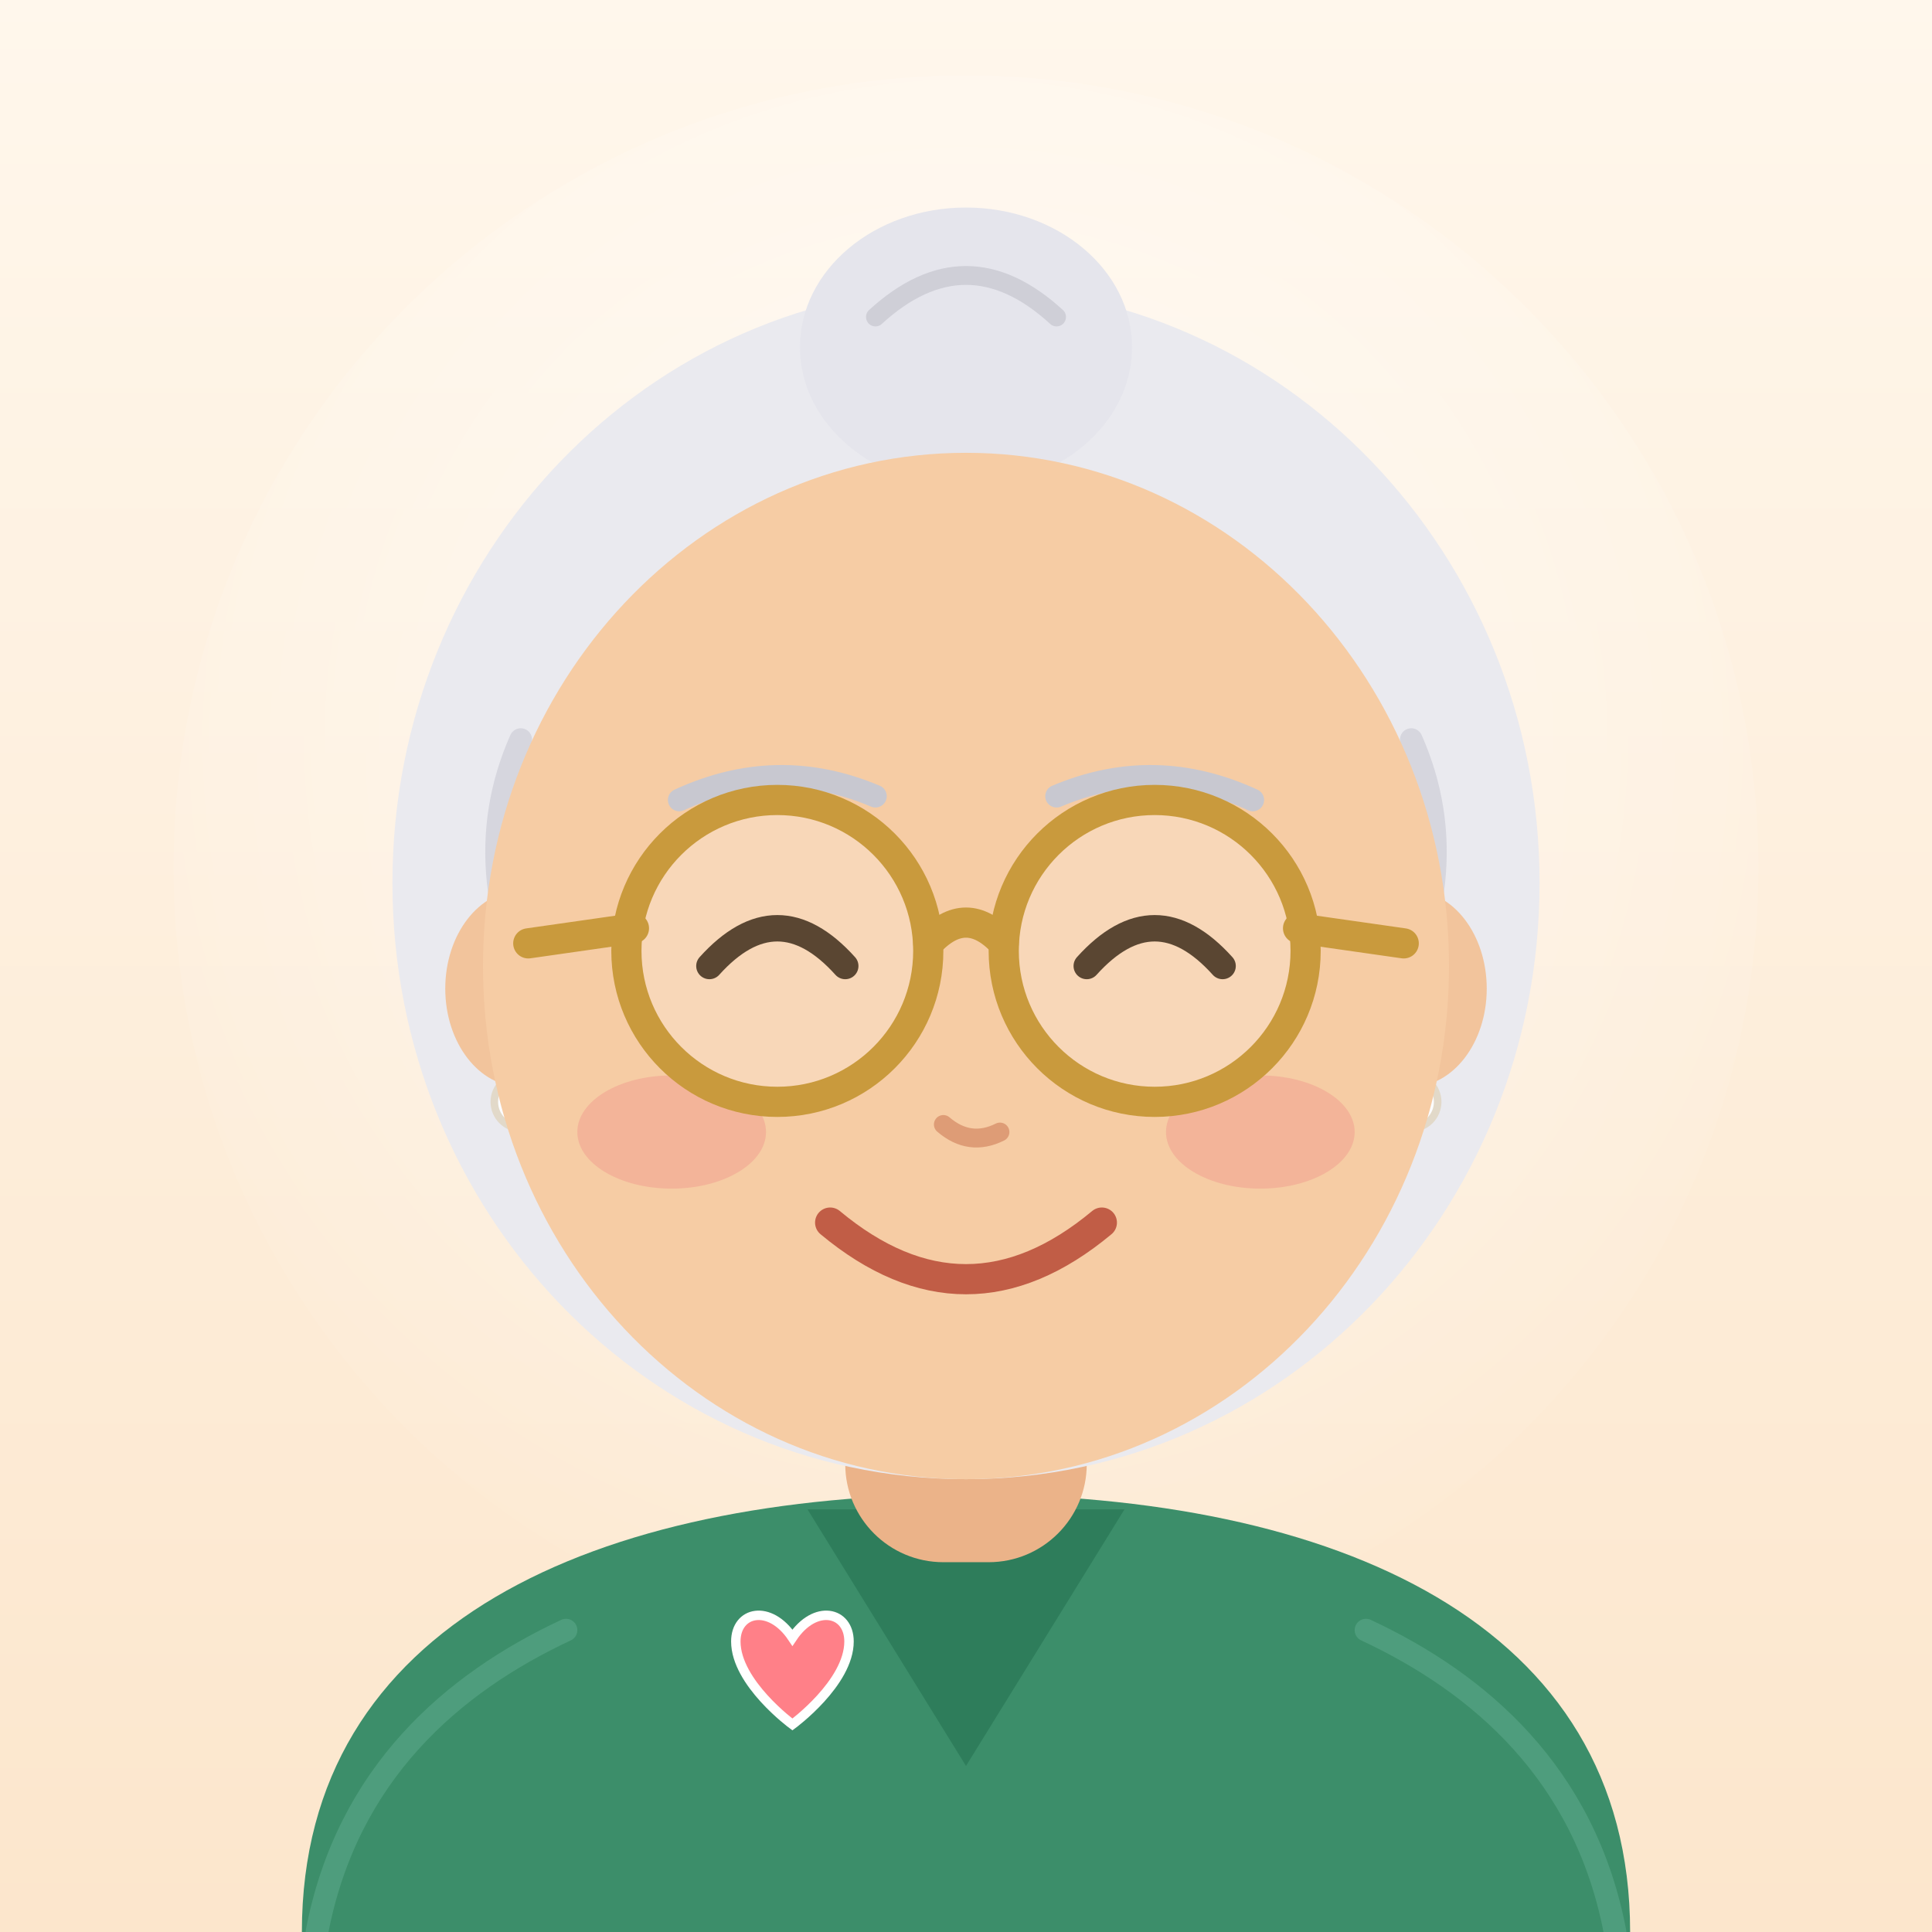
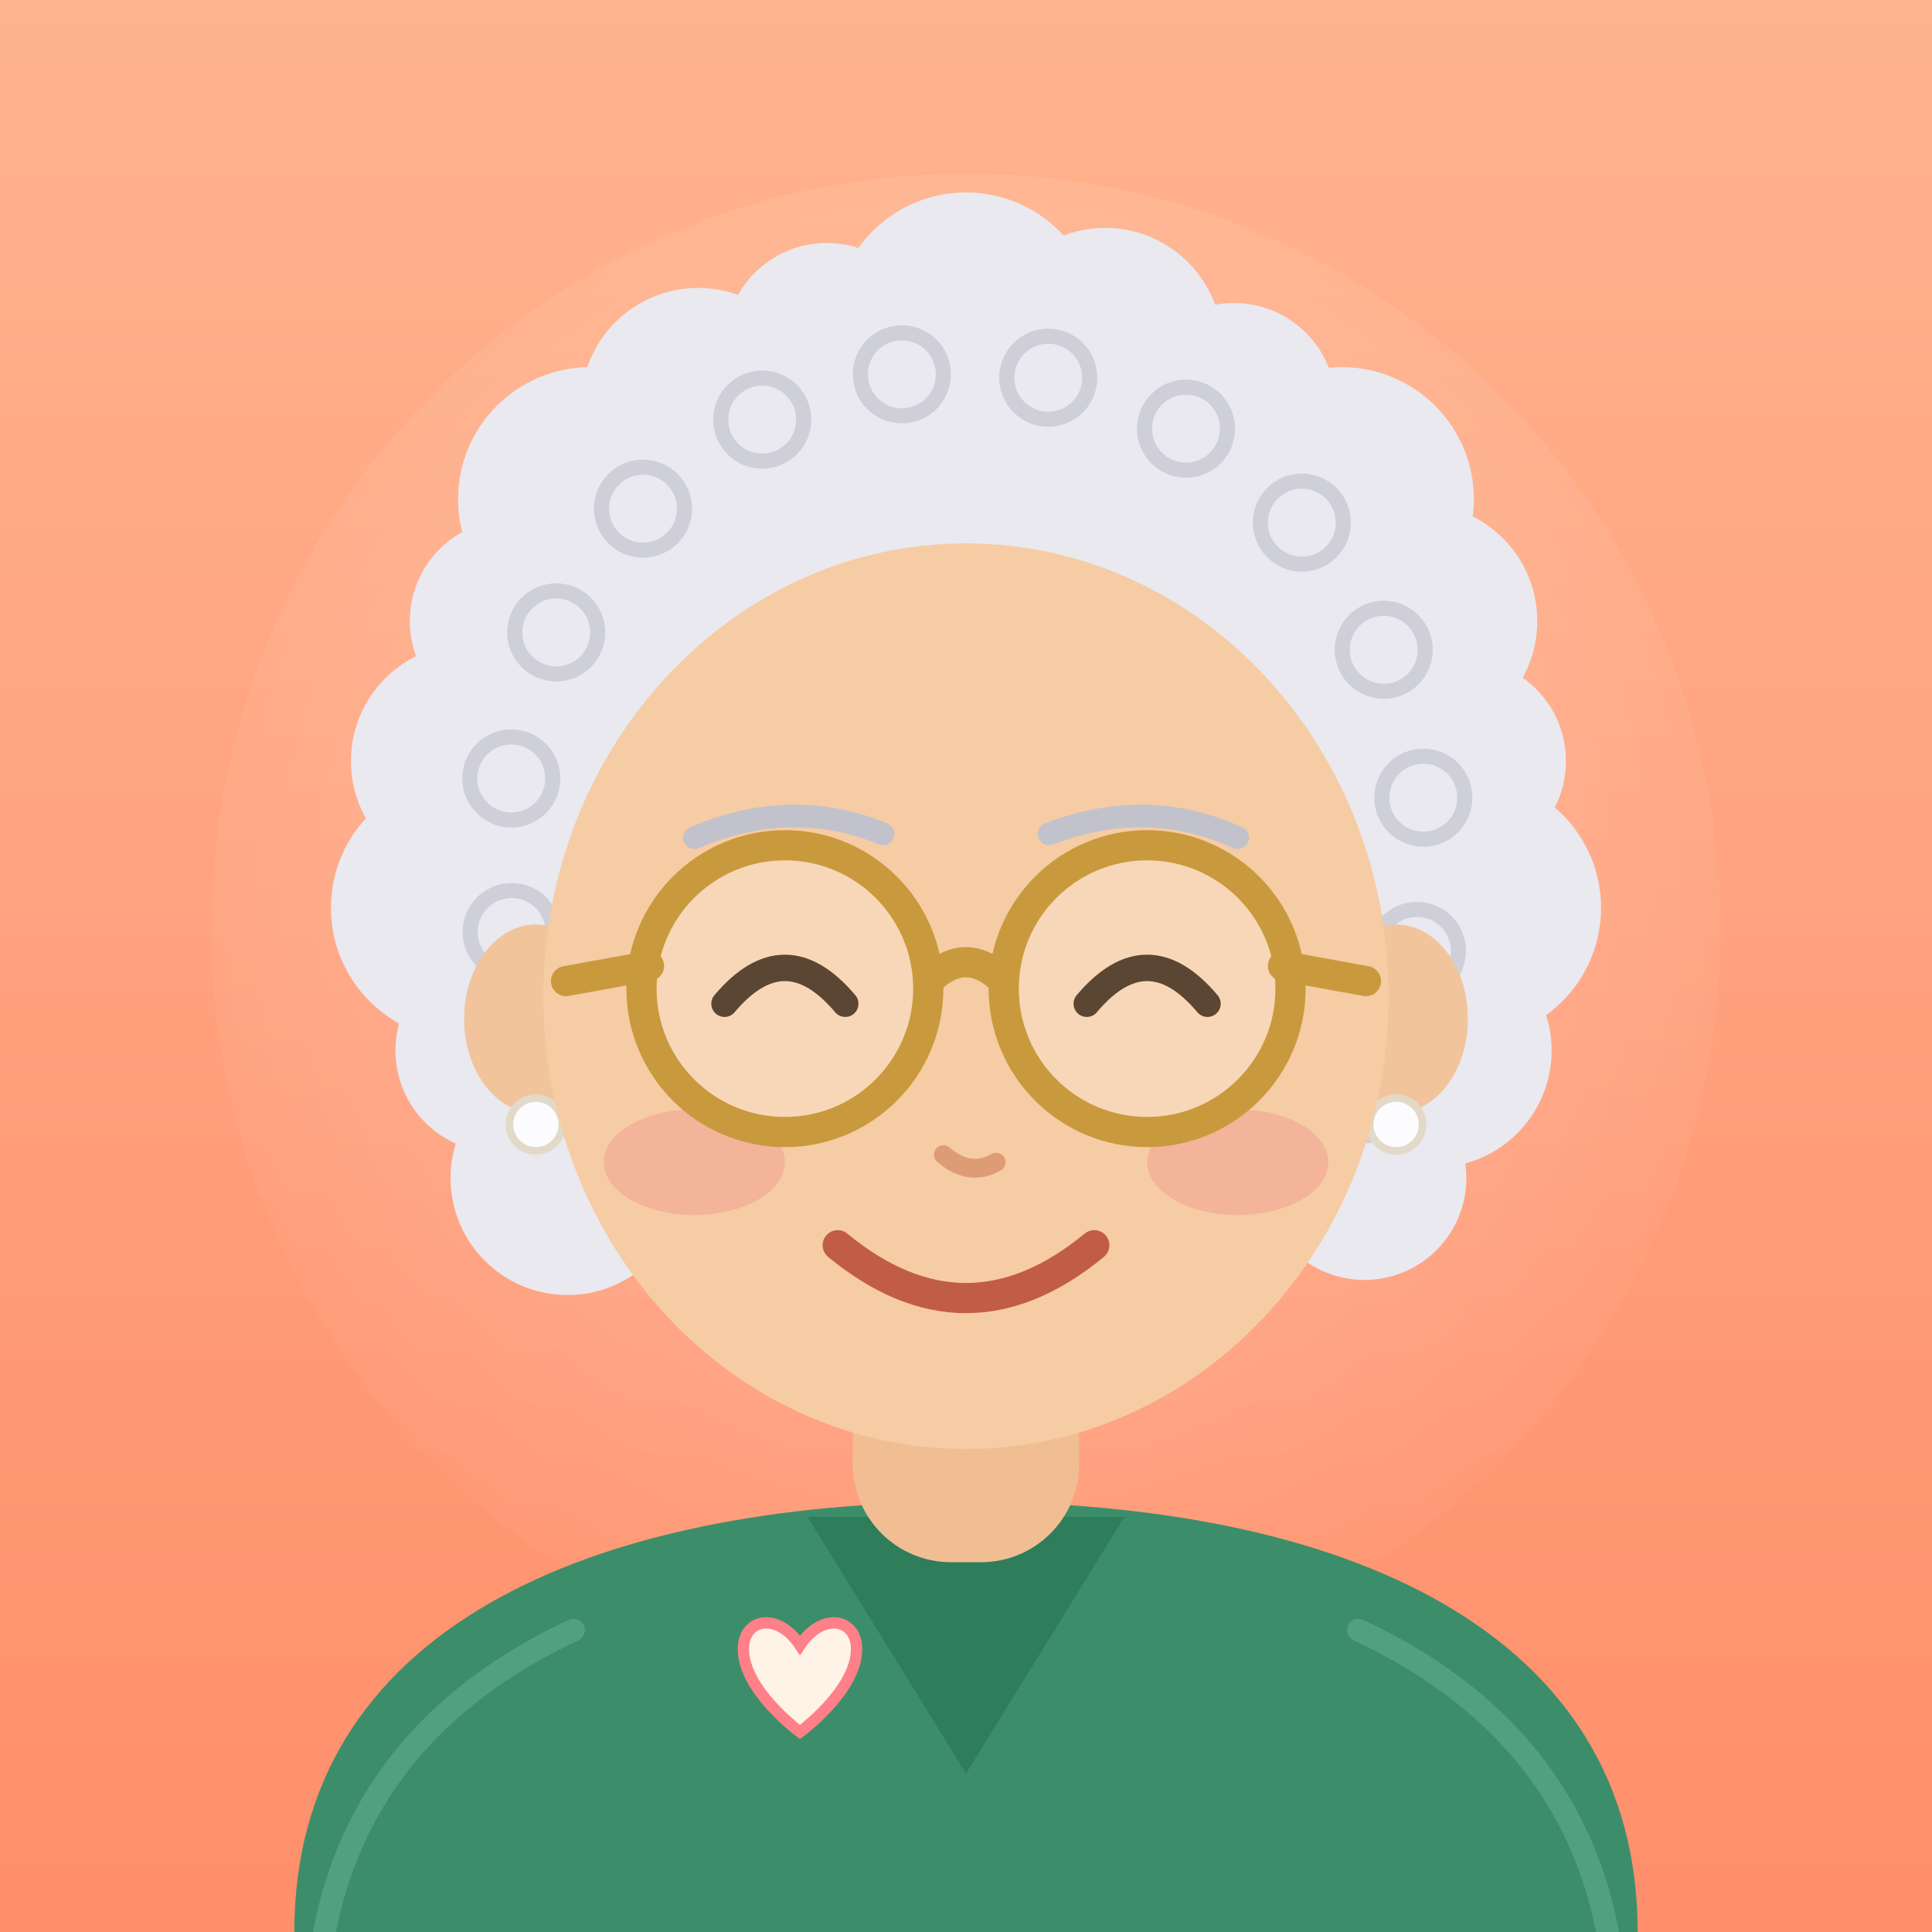
<svg xmlns="http://www.w3.org/2000/svg" width="512" height="512" viewBox="0 0 512 512">
  <defs>
    <linearGradient id="bg" x1="0" y1="0" x2="0" y2="1">
-       <stop offset="0" stop-color="#FFF7EC" />
-       <stop offset="1" stop-color="#FCE6CC" />
+       <stop offset="0" stop-color="#FFB48E" />
+       <stop offset="1" stop-color="#FF8E6B" />
    </linearGradient>
-     <radialGradient id="halo" cx="0.5" cy="0.42" r="0.6">
-       <stop offset="0" stop-color="#FFFFFF" stop-opacity="0.55" />
+     <radialGradient id="halo" cx="0.5" cy="0.45" r="0.6">
+       <stop offset="0" stop-color="#FFFFFF" stop-opacity="0.30" />
      <stop offset="1" stop-color="#FFFFFF" stop-opacity="0" />
    </radialGradient>
  </defs>
  <rect width="512" height="512" fill="url(#bg)" />
-   <circle cx="256" cy="230" r="210" fill="url(#halo)" />
-   <path d="M80 512 C80 430 158 396 256 396 C354 396 432 430 432 512 Z" fill="#3C8E6A" />
-   <path d="M214 400 L256 468 L298 400 Z" fill="#2E7D5B" />
-   <path d="M84 512 C92 470 120 446 150 432" fill="none" stroke="#56A484" stroke-width="6" stroke-linecap="round" opacity="0.7" />
-   <path d="M428 512 C420 470 392 446 362 432" fill="none" stroke="#56A484" stroke-width="6" stroke-linecap="round" opacity="0.7" />
-   <rect x="224" y="356" width="64" height="58" rx="26" fill="#EBB389" />
-   <ellipse cx="256" cy="234" rx="152" ry="158" fill="#EAEAEF" />
-   <ellipse cx="256" cy="92" rx="44" ry="37" fill="#E5E5EC" />
-   <path d="M232 84 q24 -22 48 0" fill="none" stroke="#CFCFD7" stroke-width="5" stroke-linecap="round" />
-   <path d="M138 196 q-16 36 8 78" fill="none" stroke="#D6D6DE" stroke-width="6" stroke-linecap="round" />
-   <path d="M168 176 q-16 30 0 64" fill="none" stroke="#D6D6DE" stroke-width="5" stroke-linecap="round" />
-   <path d="M374 196 q16 36 -8 78" fill="none" stroke="#D6D6DE" stroke-width="6" stroke-linecap="round" />
-   <path d="M344 176 q16 30 0 64" fill="none" stroke="#D6D6DE" stroke-width="5" stroke-linecap="round" />
-   <ellipse cx="138" cy="262" rx="20" ry="26" fill="#F2C49C" />
-   <ellipse cx="374" cy="262" rx="20" ry="26" fill="#F2C49C" />
-   <circle cx="138" cy="292" r="7" fill="#FCFCFE" stroke="#E2D9C9" stroke-width="2" />
-   <circle cx="374" cy="292" r="7" fill="#FCFCFE" stroke="#E2D9C9" stroke-width="2" />
-   <ellipse cx="256" cy="256" rx="128" ry="136" fill="#F6CCA4" />
-   <path d="M180 212 q26 -12 52 -1" fill="none" stroke="#C8C8D0" stroke-width="6" stroke-linecap="round" />
-   <path d="M280 211 q26 -11 52 1" fill="none" stroke="#C8C8D0" stroke-width="6" stroke-linecap="round" />
-   <ellipse cx="178" cy="300" rx="25" ry="15" fill="#F0978B" opacity="0.45" />
-   <ellipse cx="334" cy="300" rx="25" ry="15" fill="#F0978B" opacity="0.45" />
-   <circle cx="206" cy="252" r="40" fill="#FFFFFF" opacity="0.22" />
-   <circle cx="306" cy="252" r="40" fill="#FFFFFF" opacity="0.22" />
-   <circle cx="206" cy="252" r="40" fill="none" stroke="#C99A3D" stroke-width="8" />
-   <circle cx="306" cy="252" r="40" fill="none" stroke="#C99A3D" stroke-width="8" />
-   <path d="M246 250 q10 -11 20 0" fill="none" stroke="#C99A3D" stroke-width="8" stroke-linecap="round" />
-   <path d="M168 246 L140 250" fill="none" stroke="#C99A3D" stroke-width="8" stroke-linecap="round" />
-   <path d="M344 246 L372 250" fill="none" stroke="#C99A3D" stroke-width="8" stroke-linecap="round" />
-   <path d="M188 256 q18 -20 36 0" fill="none" stroke="#5A4632" stroke-width="7" stroke-linecap="round" />
-   <path d="M288 256 q18 -20 36 0" fill="none" stroke="#5A4632" stroke-width="7" stroke-linecap="round" />
-   <path d="M250 298 q7 6 15 2" fill="none" stroke="#DE9C76" stroke-width="5" stroke-linecap="round" />
-   <path d="M220 324 q36 30 72 0" fill="none" stroke="#C15D46" stroke-width="8" stroke-linecap="round" />
-   <g transform="translate(210,450)">
-     <path d="M0 7 C0 7 -15 -4 -15 -15 C-15 -23 -6 -25 0 -16 C6 -25 15 -23 15 -15 C15 -4 0 7 0 7 Z" fill="#FF8088" stroke="#FFFFFF" stroke-width="2.5" />
+   <circle cx="256" cy="246" r="200" fill="url(#halo)" />
+   <path d="M78 512 C78 432 156 398 256 398 C356 398 434 432 434 512 Z" fill="#3C8E6A" />
+   <path d="M214 402 L256 470 L298 402 Z" fill="#2E7D5B" />
+   <path d="M86 512 C94 470 122 446 152 432" fill="none" stroke="#5BA888" stroke-width="6" stroke-linecap="round" opacity="0.7" />
+   <path d="M426 512 C418 470 390 446 360 432" fill="none" stroke="#5BA888" stroke-width="6" stroke-linecap="round" opacity="0.7" />
+   <rect x="226" y="356" width="60" height="58" rx="26" fill="#F0BE92" />
+   <ellipse cx="256" cy="226" rx="134" ry="140" fill="#E9E9EF" />
+   <circle cx="361.6" cy="312.2" r="27" fill="#E9E9EF" />
+   <circle cx="380.2" cy="278.4" r="31" fill="#E9E9EF" />
+   <circle cx="389.3" cy="240.6" r="35" fill="#E9E9EF" />
+   <circle cx="388.0" cy="201.7" r="27" fill="#E9E9EF" />
+   <circle cx="376.4" cy="164.6" r="31" fill="#E9E9EF" />
+   <circle cx="355.6" cy="132.3" r="35" fill="#E9E9EF" />
+   <circle cx="327.0" cy="107.3" r="27" fill="#E9E9EF" />
+   <circle cx="292.9" cy="91.4" r="31" fill="#E9E9EF" />
+   <circle cx="256.0" cy="86.0" r="35" fill="#E9E9EF" />
+   <circle cx="219.1" cy="91.4" r="27" fill="#E9E9EF" />
+   <circle cx="185.0" cy="107.3" r="31" fill="#E9E9EF" />
+   <circle cx="156.4" cy="132.3" r="35" fill="#E9E9EF" />
+   <circle cx="135.6" cy="164.6" r="27" fill="#E9E9EF" />
+   <circle cx="124.0" cy="201.7" r="31" fill="#E9E9EF" />
+   <circle cx="122.7" cy="240.6" r="35" fill="#E9E9EF" />
+   <circle cx="131.8" cy="278.4" r="27" fill="#E9E9EF" />
+   <circle cx="150.4" cy="312.2" r="31" fill="#E9E9EF" />
+   <circle cx="353.7" cy="263.6" r="22" fill="#E9E9EF" />
+   <circle cx="359.9" cy="231.9" r="22" fill="#E9E9EF" />
+   <circle cx="357.0" cy="199.7" r="22" fill="#E9E9EF" />
+   <circle cx="345.4" cy="169.7" r="22" fill="#E9E9EF" />
+   <circle cx="326.0" cy="144.7" r="22" fill="#E9E9EF" />
+   <circle cx="300.6" cy="126.6" r="22" fill="#E9E9EF" />
+   <circle cx="271.3" cy="117.2" r="22" fill="#E9E9EF" />
+   <circle cx="240.7" cy="117.2" r="22" fill="#E9E9EF" />
+   <circle cx="211.4" cy="126.6" r="22" fill="#E9E9EF" />
+   <circle cx="186.0" cy="144.7" r="22" fill="#E9E9EF" />
+   <circle cx="166.6" cy="169.7" r="22" fill="#E9E9EF" />
+   <circle cx="155.0" cy="199.7" r="22" fill="#E9E9EF" />
+   <circle cx="152.1" cy="231.9" r="22" fill="#E9E9EF" />
+   <circle cx="158.3" cy="263.6" r="22" fill="#E9E9EF" />
+   <circle cx="361.7" cy="290.0" r="11" fill="none" stroke="#CFCFD9" stroke-width="4" />
+   <circle cx="375.5" cy="252.0" r="11" fill="none" stroke="#CFCFD9" stroke-width="4" />
+   <circle cx="377.2" cy="211.4" r="11" fill="none" stroke="#CFCFD9" stroke-width="4" />
+   <circle cx="366.7" cy="172.2" r="11" fill="none" stroke="#CFCFD9" stroke-width="4" />
+   <circle cx="345.0" cy="138.5" r="11" fill="none" stroke="#CFCFD9" stroke-width="4" />
+   <circle cx="314.3" cy="113.6" r="11" fill="none" stroke="#CFCFD9" stroke-width="4" />
+   <circle cx="277.8" cy="100.1" r="11" fill="none" stroke="#CFCFD9" stroke-width="4" />
+   <circle cx="239.0" cy="99.2" r="11" fill="none" stroke="#CFCFD9" stroke-width="4" />
+   <circle cx="202.0" cy="111.2" r="11" fill="none" stroke="#CFCFD9" stroke-width="4" />
+   <circle cx="170.4" cy="134.8" r="11" fill="none" stroke="#CFCFD9" stroke-width="4" />
+   <circle cx="147.4" cy="167.6" r="11" fill="none" stroke="#CFCFD9" stroke-width="4" />
+   <circle cx="135.5" cy="206.3" r="11" fill="none" stroke="#CFCFD9" stroke-width="4" />
+   <circle cx="135.6" cy="247.0" r="11" fill="none" stroke="#CFCFD9" stroke-width="4" />
+   <circle cx="148.0" cy="285.5" r="11" fill="none" stroke="#CFCFD9" stroke-width="4" />
+   <circle cx="171.3" cy="318.1" r="11" fill="none" stroke="#CFCFD9" stroke-width="4" />
+   <ellipse cx="142" cy="270" rx="19" ry="25" fill="#F2C49C" />
+   <ellipse cx="370" cy="270" rx="19" ry="25" fill="#F2C49C" />
+   <circle cx="142" cy="298" r="7" fill="#FCFCFE" stroke="#E2D9C9" stroke-width="2" />
+   <circle cx="370" cy="298" r="7" fill="#FCFCFE" stroke="#E2D9C9" stroke-width="2" />
+   <ellipse cx="256" cy="264" rx="112" ry="120" fill="#F6CCA4" />
+   <path d="M184 222 q26 -11 50 -1" fill="none" stroke="#C2C2CC" stroke-width="6" stroke-linecap="round" />
+   <path d="M278 221 q26 -10 50 1" fill="none" stroke="#C2C2CC" stroke-width="6" stroke-linecap="round" />
+   <ellipse cx="184" cy="308" rx="24" ry="14" fill="#F0978B" opacity="0.45" />
+   <ellipse cx="328" cy="308" rx="24" ry="14" fill="#F0978B" opacity="0.45" />
+   <circle cx="208" cy="262" r="38" fill="#FFFFFF" opacity="0.22" />
+   <circle cx="304" cy="262" r="38" fill="#FFFFFF" opacity="0.22" />
+   <circle cx="208" cy="262" r="38" fill="none" stroke="#C99A3D" stroke-width="8" />
+   <circle cx="304" cy="262" r="38" fill="none" stroke="#C99A3D" stroke-width="8" />
+   <path d="M246 260 q10 -10 20 0" fill="none" stroke="#C99A3D" stroke-width="8" stroke-linecap="round" />
+   <path d="M172 256 L150 260" fill="none" stroke="#C99A3D" stroke-width="8" stroke-linecap="round" />
+   <path d="M340 256 L362 260" fill="none" stroke="#C99A3D" stroke-width="8" stroke-linecap="round" />
+   <path d="M192 266 q16 -19 32 0" fill="none" stroke="#5A4632" stroke-width="7" stroke-linecap="round" />
+   <path d="M288 266 q16 -19 32 0" fill="none" stroke="#5A4632" stroke-width="7" stroke-linecap="round" />
+   <path d="M250 306 q7 6 14 2" fill="none" stroke="#DE9C76" stroke-width="5" stroke-linecap="round" />
+   <path d="M222 330 q34 28 68 0" fill="none" stroke="#C15D46" stroke-width="8" stroke-linecap="round" />
+   <g transform="translate(212,452)">
+     <path d="M0 7 C0 7 -15 -4 -15 -15 C-15 -23 -6 -25 0 -16 C6 -25 15 -23 15 -15 C15 -4 0 7 0 7 Z" fill="#FFF2E6" stroke="#FF8088" stroke-width="3" />
  </g>
</svg>
